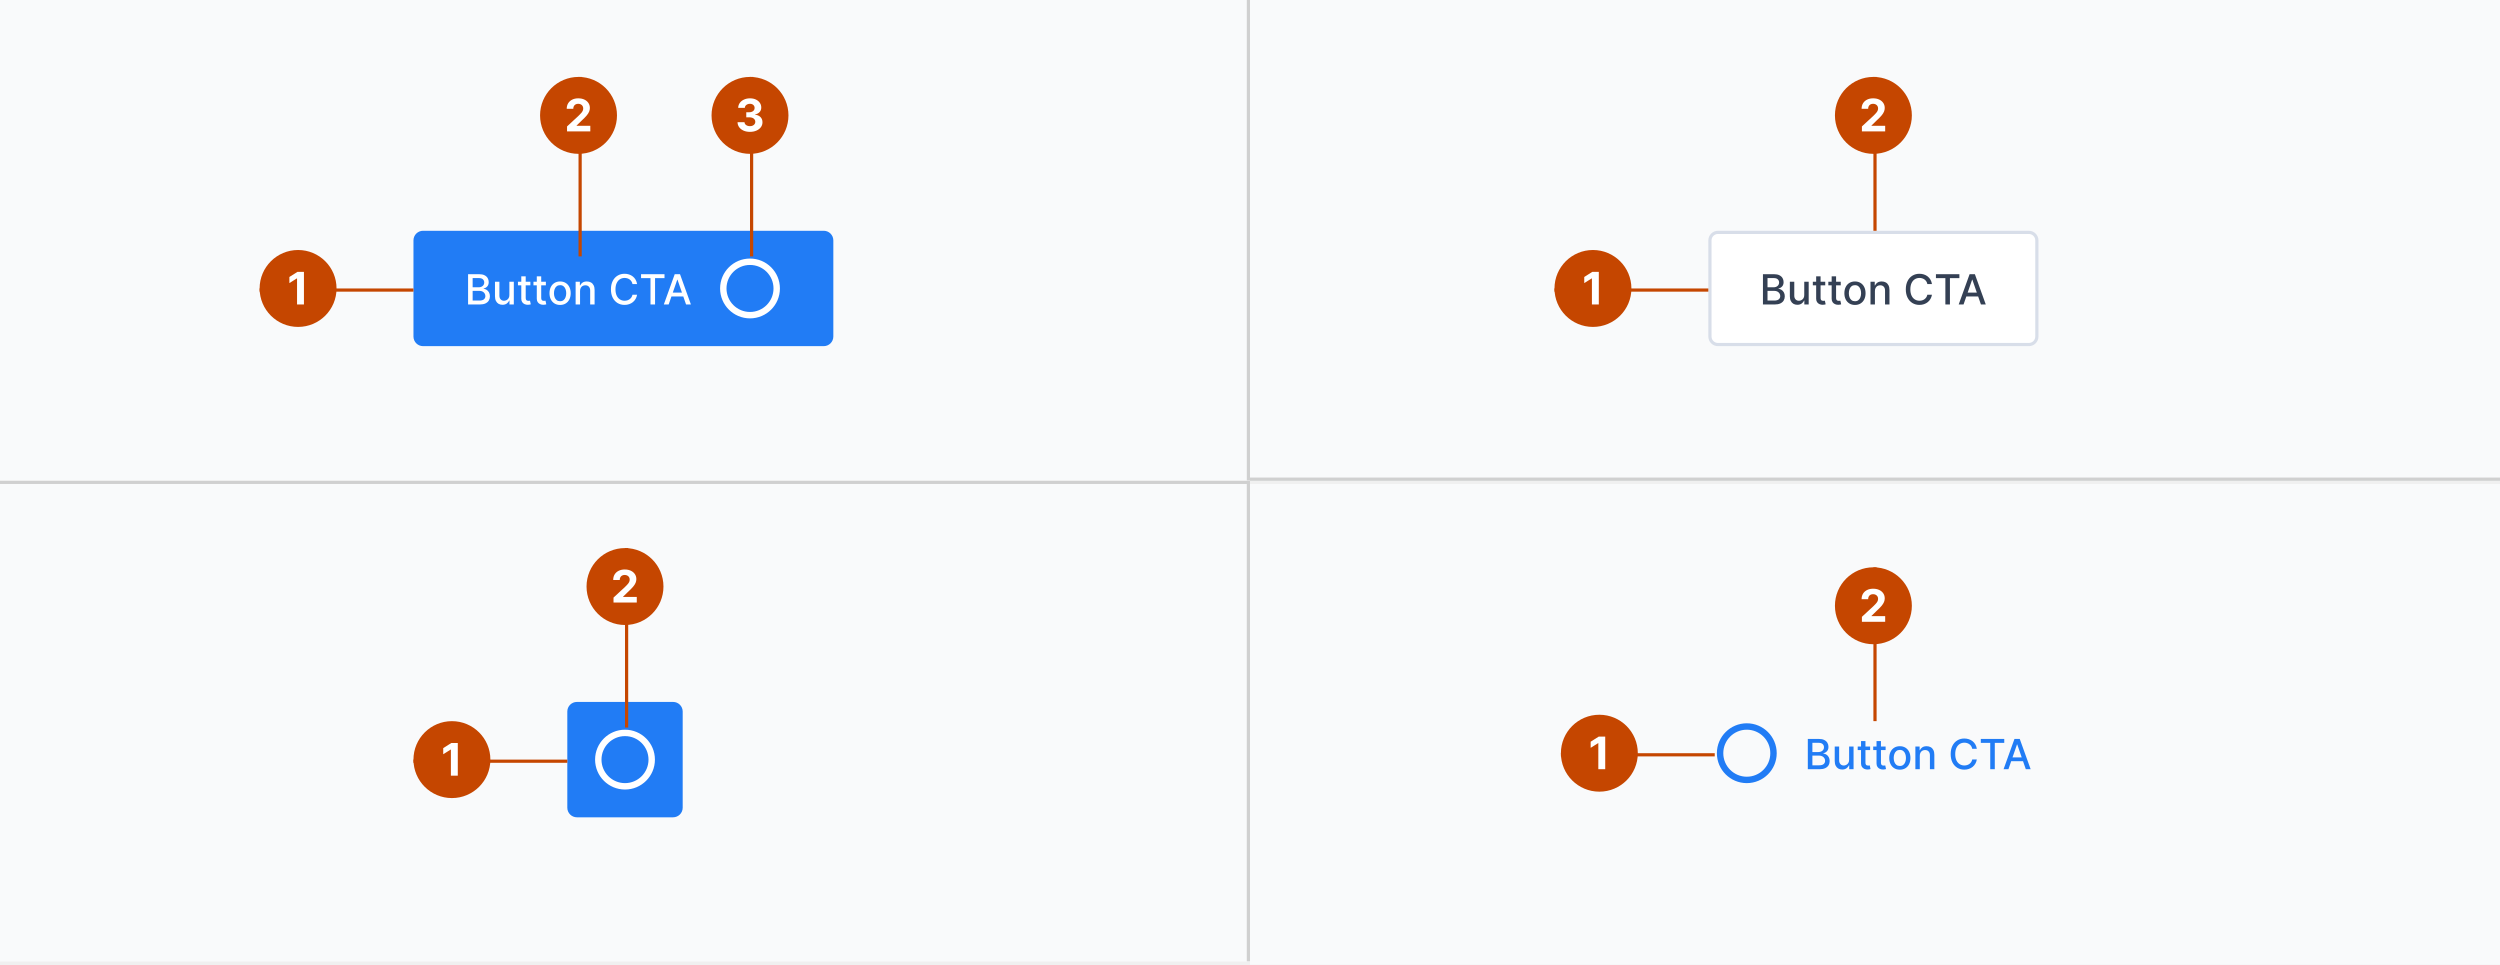
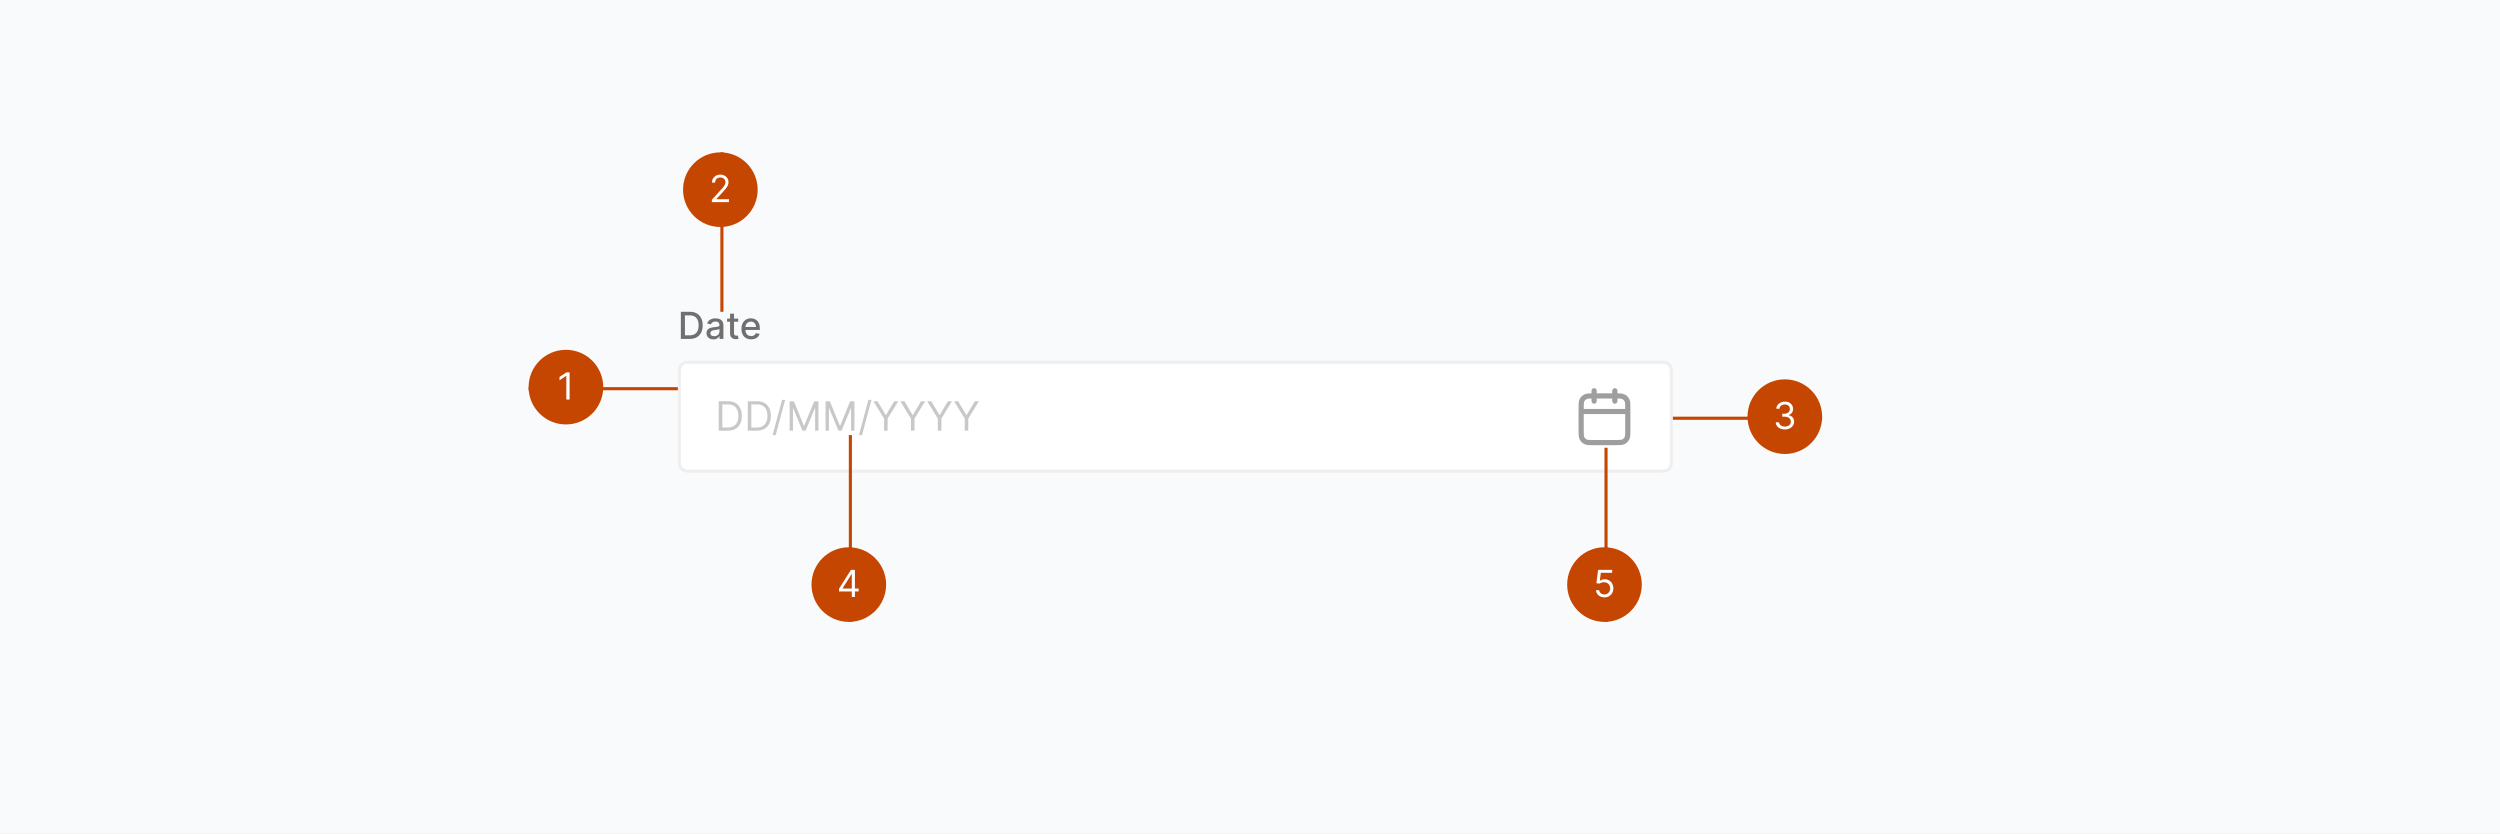
- <svg xmlns="http://www.w3.org/2000/svg" width="780" height="301" viewBox="0 0 780 301" fill="none">
-   <mask id="path-1-inside-1_587_6330" fill="white">
-     <path d="M0 0H390V150H0V0Z" />
-   </mask>
-   <path d="M0 0H390V150H0V0Z" fill="#F9FAFB" />
-   <rect x="129.5" y="72.5" width="130" height="35" rx="2.5" fill="#217CF5" />
-   <path d="M146.039 95V85.546H149.501C150.172 85.546 150.728 85.656 151.168 85.878C151.608 86.096 151.937 86.393 152.156 86.769C152.374 87.141 152.483 87.561 152.483 88.029C152.483 88.423 152.411 88.755 152.266 89.026C152.122 89.294 151.928 89.51 151.685 89.673C151.445 89.833 151.18 89.95 150.891 90.023V90.116C151.205 90.131 151.511 90.233 151.809 90.421C152.111 90.605 152.36 90.868 152.557 91.21C152.754 91.552 152.853 91.967 152.853 92.456C152.853 92.939 152.739 93.374 152.511 93.758C152.286 94.14 151.939 94.443 151.468 94.668C150.997 94.889 150.395 95 149.663 95H146.039ZM147.465 93.777H149.524C150.207 93.777 150.697 93.644 150.992 93.38C151.288 93.115 151.435 92.784 151.435 92.387C151.435 92.088 151.36 91.815 151.209 91.565C151.058 91.316 150.843 91.118 150.563 90.97C150.286 90.822 149.957 90.748 149.575 90.748H147.465V93.777ZM147.465 89.636H149.376C149.696 89.636 149.984 89.574 150.24 89.451C150.498 89.328 150.703 89.156 150.854 88.934C151.008 88.709 151.085 88.445 151.085 88.14C151.085 87.749 150.948 87.421 150.674 87.157C150.4 86.892 149.98 86.76 149.413 86.76H147.465V89.636ZM158.926 92.059V87.909H160.311V95H158.953V93.772H158.879C158.716 94.151 158.455 94.466 158.095 94.718C157.738 94.968 157.293 95.092 156.76 95.092C156.305 95.092 155.902 94.992 155.551 94.792C155.203 94.589 154.929 94.289 154.729 93.892C154.532 93.495 154.434 93.004 154.434 92.419V87.909H155.814V92.253C155.814 92.736 155.948 93.121 156.216 93.407C156.483 93.694 156.831 93.837 157.259 93.837C157.518 93.837 157.775 93.772 158.03 93.643C158.289 93.513 158.502 93.318 158.672 93.056C158.844 92.795 158.929 92.463 158.926 92.059ZM165.475 87.909V89.017H161.602V87.909H165.475ZM162.641 86.21H164.021V92.918C164.021 93.186 164.061 93.387 164.141 93.523C164.221 93.655 164.324 93.746 164.45 93.795C164.58 93.841 164.72 93.864 164.87 93.864C164.981 93.864 165.078 93.857 165.161 93.841C165.244 93.826 165.309 93.814 165.355 93.804L165.604 94.945C165.524 94.975 165.411 95.006 165.263 95.037C165.115 95.071 164.93 95.089 164.709 95.092C164.346 95.099 164.007 95.034 163.693 94.898C163.379 94.763 163.125 94.554 162.932 94.271C162.738 93.987 162.641 93.632 162.641 93.204V86.21ZM170.312 87.909V89.017H166.439V87.909H170.312ZM167.478 86.21H168.858V92.918C168.858 93.186 168.898 93.387 168.978 93.523C169.058 93.655 169.161 93.746 169.287 93.795C169.417 93.841 169.557 93.864 169.707 93.864C169.818 93.864 169.915 93.857 169.998 93.841C170.081 93.826 170.146 93.814 170.192 93.804L170.441 94.945C170.361 94.975 170.248 95.006 170.1 95.037C169.952 95.071 169.767 95.089 169.546 95.092C169.183 95.099 168.844 95.034 168.53 94.898C168.216 94.763 167.962 94.554 167.768 94.271C167.575 93.987 167.478 93.632 167.478 93.204V86.21ZM174.75 95.143C174.085 95.143 173.505 94.991 173.009 94.686C172.514 94.381 172.129 93.955 171.855 93.407C171.581 92.859 171.444 92.219 171.444 91.487C171.444 90.751 171.581 90.108 171.855 89.557C172.129 89.006 172.514 88.579 173.009 88.274C173.505 87.969 174.085 87.817 174.75 87.817C175.415 87.817 175.995 87.969 176.49 88.274C176.986 88.579 177.37 89.006 177.644 89.557C177.918 90.108 178.055 90.751 178.055 91.487C178.055 92.219 177.918 92.859 177.644 93.407C177.37 93.955 176.986 94.381 176.49 94.686C175.995 94.991 175.415 95.143 174.75 95.143ZM174.754 93.984C175.185 93.984 175.542 93.871 175.825 93.643C176.109 93.415 176.318 93.112 176.453 92.733C176.592 92.355 176.661 91.938 176.661 91.482C176.661 91.03 176.592 90.614 176.453 90.236C176.318 89.854 176.109 89.548 175.825 89.317C175.542 89.086 175.185 88.971 174.754 88.971C174.32 88.971 173.96 89.086 173.674 89.317C173.391 89.548 173.18 89.854 173.042 90.236C172.906 90.614 172.839 91.03 172.839 91.482C172.839 91.938 172.906 92.355 173.042 92.733C173.18 93.112 173.391 93.415 173.674 93.643C173.96 93.871 174.32 93.984 174.754 93.984ZM180.976 90.79V95H179.596V87.909H180.921V89.063H181.009C181.172 88.688 181.427 88.386 181.775 88.158C182.126 87.931 182.567 87.817 183.1 87.817C183.583 87.817 184.006 87.918 184.369 88.121C184.732 88.322 185.014 88.62 185.214 89.017C185.414 89.414 185.514 89.905 185.514 90.49V95H184.134V90.656C184.134 90.142 184 89.74 183.732 89.451C183.464 89.159 183.097 89.012 182.629 89.012C182.309 89.012 182.024 89.082 181.775 89.22C181.529 89.359 181.333 89.562 181.189 89.829C181.047 90.094 180.976 90.414 180.976 90.79ZM198.769 88.62H197.329C197.274 88.312 197.17 88.041 197.02 87.808C196.869 87.574 196.684 87.375 196.466 87.212C196.247 87.049 196.002 86.926 195.732 86.843C195.464 86.76 195.179 86.718 194.878 86.718C194.333 86.718 193.845 86.855 193.414 87.129C192.986 87.403 192.648 87.805 192.399 88.334C192.152 88.863 192.029 89.51 192.029 90.273C192.029 91.042 192.152 91.692 192.399 92.221C192.648 92.75 192.988 93.15 193.419 93.421C193.85 93.692 194.334 93.827 194.873 93.827C195.171 93.827 195.455 93.787 195.722 93.707C195.993 93.624 196.238 93.503 196.456 93.343C196.675 93.183 196.86 92.987 197.01 92.756C197.164 92.522 197.27 92.255 197.329 91.953L198.769 91.958C198.692 92.422 198.543 92.85 198.321 93.241C198.103 93.629 197.821 93.964 197.477 94.248C197.135 94.528 196.744 94.745 196.304 94.898C195.864 95.052 195.384 95.129 194.864 95.129C194.045 95.129 193.316 94.935 192.676 94.548C192.035 94.157 191.531 93.598 191.161 92.872C190.795 92.145 190.612 91.279 190.612 90.273C190.612 89.263 190.797 88.397 191.166 87.674C191.535 86.947 192.04 86.39 192.68 86.002C193.32 85.612 194.048 85.416 194.864 85.416C195.365 85.416 195.833 85.489 196.267 85.633C196.704 85.775 197.097 85.984 197.444 86.261C197.792 86.535 198.08 86.87 198.308 87.267C198.535 87.661 198.689 88.112 198.769 88.62ZM200.01 86.773V85.546H207.327V86.773H204.377V95H202.955V86.773H200.01ZM208.625 95H207.111L210.514 85.546H212.162L215.564 95H214.05L211.377 87.263H211.303L208.625 95ZM208.879 91.298H213.791V92.498H208.879V91.298Z" fill="white" />
-   <g clip-path="url(#clip0_587_6330)">
-     <path d="M234.001 98.334C238.604 98.334 242.335 94.603 242.335 90C242.335 85.398 238.604 81.667 234.001 81.667C229.399 81.667 225.668 85.398 225.668 90C225.668 94.603 229.399 98.334 234.001 98.334Z" stroke="white" stroke-width="2" stroke-linecap="round" stroke-linejoin="round" />
-   </g>
-   <rect x="129.5" y="72.5" width="130" height="35" rx="2.5" stroke="#217CF5" />
-   <g clip-path="url(#clip1_587_6330)">
-     <rect x="81" y="90" width="48" height="1" fill="#C54600" />
-     <g clip-path="url(#clip2_587_6330)">
-       <rect x="81" y="78" width="24" height="24" rx="12" fill="#C54600" />
-       <path d="M94.83 84.818V95H92.677V86.862H92.618L90.286 88.323V86.414L92.807 84.818H94.83Z" fill="white" />
+ <svg xmlns="http://www.w3.org/2000/svg" width="804" height="268" viewBox="0 0 804 268" fill="none">
+   <rect width="804" height="268" fill="#F9FAFB" />
+   <path d="M221.784 109H218.959V100.273H221.874C222.729 100.273 223.463 100.447 224.077 100.797C224.69 101.143 225.161 101.642 225.487 102.293C225.817 102.94 225.982 103.717 225.982 104.624C225.982 105.533 225.815 106.314 225.483 106.967C225.153 107.621 224.676 108.124 224.051 108.476C223.426 108.825 222.67 109 221.784 109ZM220.276 107.849H221.712C222.376 107.849 222.929 107.724 223.369 107.474C223.81 107.222 224.139 106.857 224.358 106.379C224.577 105.899 224.686 105.314 224.686 104.624C224.686 103.939 224.577 103.358 224.358 102.881C224.142 102.403 223.82 102.041 223.391 101.794C222.962 101.547 222.429 101.423 221.793 101.423H220.276V107.849ZM229.422 109.145C229.007 109.145 228.632 109.068 228.297 108.915C227.961 108.759 227.696 108.533 227.5 108.237C227.306 107.942 227.21 107.58 227.21 107.151C227.21 106.781 227.281 106.477 227.423 106.239C227.565 106 227.757 105.811 227.998 105.672C228.24 105.533 228.51 105.428 228.808 105.357C229.106 105.286 229.41 105.232 229.72 105.195C230.112 105.149 230.43 105.112 230.674 105.084C230.919 105.053 231.096 105.003 231.207 104.935C231.318 104.866 231.373 104.756 231.373 104.602V104.572C231.373 104.2 231.268 103.912 231.058 103.707C230.85 103.503 230.541 103.401 230.129 103.401C229.7 103.401 229.362 103.496 229.115 103.686C228.87 103.874 228.701 104.082 228.608 104.312L227.41 104.04C227.552 103.642 227.76 103.321 228.032 103.077C228.308 102.83 228.625 102.651 228.983 102.54C229.341 102.426 229.717 102.369 230.112 102.369C230.373 102.369 230.65 102.401 230.943 102.463C231.238 102.523 231.514 102.634 231.77 102.795C232.028 102.957 232.24 103.189 232.404 103.49C232.569 103.788 232.652 104.176 232.652 104.653V109H231.407V108.105H231.356C231.274 108.27 231.15 108.432 230.985 108.591C230.821 108.75 230.609 108.882 230.35 108.987C230.092 109.092 229.782 109.145 229.422 109.145ZM229.699 108.122C230.051 108.122 230.352 108.053 230.602 107.913C230.855 107.774 231.047 107.592 231.177 107.368C231.311 107.141 231.377 106.898 231.377 106.639V105.795C231.332 105.841 231.244 105.884 231.113 105.923C230.985 105.96 230.839 105.993 230.674 106.021C230.51 106.047 230.349 106.071 230.193 106.094C230.037 106.114 229.906 106.131 229.801 106.145C229.554 106.176 229.328 106.229 229.123 106.303C228.922 106.376 228.76 106.483 228.637 106.622C228.518 106.759 228.458 106.94 228.458 107.168C228.458 107.483 228.575 107.722 228.808 107.884C229.041 108.043 229.338 108.122 229.699 108.122ZM237.404 102.455V103.477H233.829V102.455H237.404ZM234.788 100.886H236.062V107.078C236.062 107.325 236.099 107.511 236.173 107.636C236.246 107.759 236.342 107.842 236.458 107.888C236.577 107.93 236.707 107.952 236.846 107.952C236.948 107.952 237.038 107.945 237.114 107.93C237.191 107.916 237.251 107.905 237.293 107.896L237.523 108.949C237.45 108.977 237.344 109.006 237.208 109.034C237.072 109.065 236.901 109.082 236.697 109.085C236.362 109.091 236.049 109.031 235.759 108.906C235.469 108.781 235.235 108.588 235.056 108.327C234.877 108.065 234.788 107.737 234.788 107.342V100.886ZM241.564 109.132C240.919 109.132 240.364 108.994 239.898 108.719C239.435 108.44 239.077 108.05 238.824 107.547C238.574 107.041 238.449 106.449 238.449 105.77C238.449 105.099 238.574 104.509 238.824 103.997C239.077 103.486 239.429 103.087 239.881 102.8C240.336 102.513 240.867 102.369 241.475 102.369C241.844 102.369 242.202 102.43 242.549 102.553C242.895 102.675 243.206 102.866 243.482 103.128C243.757 103.389 243.975 103.729 244.134 104.146C244.293 104.561 244.373 105.065 244.373 105.659V106.111H239.169V105.156H243.124C243.124 104.821 243.056 104.524 242.919 104.266C242.783 104.004 242.591 103.798 242.344 103.648C242.1 103.497 241.813 103.422 241.483 103.422C241.125 103.422 240.813 103.51 240.546 103.686C240.282 103.859 240.077 104.087 239.932 104.368C239.79 104.646 239.719 104.949 239.719 105.276V106.021C239.719 106.459 239.796 106.831 239.949 107.138C240.105 107.445 240.323 107.679 240.601 107.841C240.88 108 241.205 108.08 241.577 108.08C241.819 108.08 242.039 108.045 242.238 107.977C242.436 107.906 242.608 107.801 242.753 107.662C242.898 107.523 243.009 107.351 243.086 107.146L244.292 107.364C244.195 107.719 244.022 108.03 243.772 108.297C243.525 108.561 243.213 108.767 242.838 108.915C242.466 109.06 242.042 109.132 241.564 109.132Z" fill="#707070" />
+   <rect x="218.5" y="116.5" width="319" height="35" rx="2.5" fill="white" />
+   <path d="M234.062 138.5H231.145V129.045H234.192C235.109 129.045 235.894 129.235 236.546 129.613C237.199 129.989 237.699 130.529 238.047 131.234C238.394 131.935 238.568 132.776 238.568 133.754C238.568 134.739 238.393 135.587 238.042 136.298C237.691 137.006 237.18 137.551 236.509 137.932C235.838 138.311 235.023 138.5 234.062 138.5ZM232.29 137.484H233.989C234.77 137.484 235.418 137.334 235.932 137.032C236.446 136.73 236.829 136.301 237.082 135.744C237.334 135.187 237.46 134.524 237.46 133.754C237.46 132.991 237.336 132.334 237.086 131.783C236.837 131.229 236.465 130.804 235.969 130.509C235.474 130.21 234.857 130.061 234.118 130.061H232.29V137.484ZM243.406 138.5H240.489V129.045H243.536C244.453 129.045 245.237 129.235 245.89 129.613C246.542 129.989 247.042 130.529 247.39 131.234C247.738 131.935 247.912 132.776 247.912 133.754C247.912 134.739 247.737 135.587 247.386 136.298C247.035 137.006 246.524 137.551 245.853 137.932C245.182 138.311 244.366 138.5 243.406 138.5ZM241.634 137.484H243.332C244.114 137.484 244.762 137.334 245.276 137.032C245.79 136.73 246.173 136.301 246.425 135.744C246.678 135.187 246.804 134.524 246.804 133.754C246.804 132.991 246.679 132.334 246.43 131.783C246.181 131.229 245.808 130.804 245.313 130.509C244.817 130.21 244.2 130.061 243.462 130.061H241.634V137.484ZM252.506 128.602L249.46 139.922H248.462L251.509 128.602H252.506ZM253.946 129.045H255.312L258.525 136.893H258.636L261.849 129.045H263.216V138.5H262.145V131.317H262.052L259.098 138.5H258.064L255.109 131.317H255.017V138.5H253.946V129.045ZM265.511 129.045H266.878L270.091 136.893H270.201L273.415 129.045H274.781V138.5H273.71V131.317H273.618L270.663 138.5H269.629L266.674 131.317H266.582V138.5H265.511V129.045ZM280.271 128.602L277.224 139.922H276.227L279.274 128.602H280.271ZM280.898 129.045H282.209L284.831 133.459H284.942L287.564 129.045H288.875L285.459 134.604V138.5H284.314V134.604L280.898 129.045ZM289.543 129.045H290.854L293.477 133.459H293.587L296.21 129.045H297.521L294.104 134.604V138.5H292.96V134.604L289.543 129.045ZM298.189 129.045H299.5L302.122 133.459H302.233L304.855 129.045H306.166L302.75 134.604V138.5H301.605V134.604L298.189 129.045ZM306.834 129.045H308.145L310.768 133.459H310.878L313.501 129.045H314.812L311.395 134.604V138.5H310.251V134.604L306.834 129.045Z" fill="#C8C8C8" />
+   <path fill-rule="evenodd" clip-rule="evenodd" d="M512.666 124.836C513.126 124.836 513.499 125.209 513.499 125.669V126.503H518.499V125.669C518.499 125.209 518.872 124.836 519.333 124.836C519.793 124.836 520.166 125.209 520.166 125.669V126.504C520.562 126.507 520.909 126.515 521.209 126.539C521.678 126.578 522.108 126.66 522.513 126.866C523.14 127.185 523.65 127.695 523.969 128.323C524.175 128.727 524.258 129.158 524.296 129.626C524.333 130.077 524.333 130.631 524.333 131.302V138.37C524.333 139.041 524.333 139.595 524.296 140.046C524.258 140.514 524.175 140.945 523.969 141.349C523.65 141.976 523.14 142.486 522.513 142.806C522.108 143.012 521.678 143.094 521.209 143.132C520.758 143.169 520.205 143.169 519.534 143.169H512.465C511.794 143.169 511.24 143.169 510.789 143.132C510.321 143.094 509.89 143.012 509.486 142.806C508.859 142.486 508.349 141.976 508.029 141.349C507.823 140.945 507.741 140.514 507.703 140.046C507.666 139.595 507.666 139.041 507.666 138.37V131.302C507.666 130.631 507.666 130.077 507.703 129.626C507.741 129.158 507.823 128.727 508.029 128.323C508.349 127.695 508.859 127.185 509.486 126.866C509.89 126.66 510.321 126.578 510.789 126.539C511.09 126.515 511.436 126.507 511.833 126.504V125.669C511.833 125.209 512.206 124.836 512.666 124.836ZM511.833 128.171C511.461 128.173 511.17 128.181 510.925 128.201C510.56 128.23 510.373 128.285 510.243 128.351C509.929 128.511 509.674 128.766 509.514 129.079C509.448 129.21 509.394 129.396 509.364 129.762C509.333 130.137 509.333 130.622 509.333 131.336V131.503H522.666V131.336C522.666 130.622 522.665 130.137 522.635 129.762C522.605 129.396 522.551 129.21 522.484 129.079C522.325 128.766 522.07 128.511 521.756 128.351C521.626 128.285 521.439 128.23 521.073 128.201C520.829 128.181 520.537 128.173 520.166 128.171V129.003C520.166 129.463 519.793 129.836 519.333 129.836C518.872 129.836 518.499 129.463 518.499 129.003V128.169H513.499V129.003C513.499 129.463 513.126 129.836 512.666 129.836C512.206 129.836 511.833 129.463 511.833 129.003V128.171ZM522.666 133.169H509.333V138.336C509.333 139.05 509.333 139.535 509.364 139.91C509.394 140.275 509.448 140.462 509.514 140.593C509.674 140.906 509.929 141.161 510.243 141.321C510.373 141.387 510.56 141.441 510.925 141.471C511.3 141.502 511.786 141.503 512.499 141.503H519.499C520.213 141.503 520.698 141.502 521.073 141.471C521.439 141.441 521.626 141.387 521.756 141.321C522.07 141.161 522.325 140.906 522.484 140.593C522.551 140.462 522.605 140.275 522.635 139.91C522.665 139.535 522.666 139.05 522.666 138.336V133.169Z" fill="#9E9E9E" />
+   <rect x="218.5" y="116.5" width="319" height="35" rx="2.5" stroke="#EFEFEF" />
+   <g clip-path="url(#clip0_915_38042)">
+     <rect x="170" y="124.5" width="48" height="1" fill="#C54600" />
+     <g clip-path="url(#clip1_915_38042)">
+       <rect x="170" y="112.5" width="24" height="24" rx="12" fill="#C54600" />
+       <path d="M183.183 119.773V128.5H182.126V120.881H182.075L179.944 122.295V121.222L182.126 119.773H183.183Z" fill="white" />
    </g>
  </g>
-   <g clip-path="url(#clip3_587_6330)">
-     <rect x="180.5" y="24" width="1" height="56" fill="#C54600" />
-     <g clip-path="url(#clip4_587_6330)">
-       <rect x="168.5" y="24" width="24" height="24" rx="12" fill="#C54600" />
-       <path d="M176.916 41V39.449L180.54 36.093C180.849 35.795 181.107 35.526 181.316 35.288C181.528 35.049 181.689 34.815 181.798 34.587C181.908 34.355 181.962 34.104 181.962 33.836C181.962 33.538 181.894 33.281 181.758 33.065C181.623 32.847 181.437 32.679 181.202 32.563C180.966 32.444 180.699 32.384 180.401 32.384C180.09 32.384 179.818 32.447 179.586 32.573C179.354 32.699 179.175 32.88 179.049 33.115C178.923 33.35 178.86 33.63 178.86 33.955H176.817C176.817 33.289 176.967 32.711 177.269 32.22C177.571 31.73 177.993 31.35 178.537 31.082C179.08 30.813 179.707 30.679 180.416 30.679C181.145 30.679 181.78 30.808 182.32 31.067C182.864 31.322 183.286 31.677 183.588 32.131C183.89 32.585 184.04 33.105 184.04 33.692C184.04 34.076 183.964 34.456 183.812 34.83C183.663 35.205 183.396 35.621 183.011 36.078C182.627 36.532 182.085 37.077 181.386 37.714L179.899 39.17V39.24H184.175V41H176.916Z" fill="white" />
+   <g clip-path="url(#clip2_915_38042)">
+     <rect x="231.666" y="49" width="1" height="51.273" fill="#C54600" />
+     <g clip-path="url(#clip3_915_38042)">
+       <rect x="219.666" y="49" width="24" height="24" rx="12" fill="#C54600" />
+       <path d="M228.937 65V64.233L231.817 61.08C232.155 60.71 232.434 60.389 232.653 60.117C232.871 59.841 233.033 59.582 233.138 59.341C233.246 59.097 233.3 58.841 233.3 58.574C233.3 58.267 233.226 58.001 233.079 57.777C232.934 57.553 232.735 57.379 232.482 57.257C232.229 57.135 231.945 57.074 231.63 57.074C231.295 57.074 231.002 57.144 230.752 57.283C230.505 57.419 230.313 57.611 230.177 57.858C230.043 58.105 229.976 58.395 229.976 58.727H228.971C228.971 58.216 229.089 57.767 229.324 57.381C229.56 56.994 229.881 56.693 230.287 56.477C230.697 56.261 231.155 56.153 231.664 56.153C232.175 56.153 232.628 56.261 233.023 56.477C233.418 56.693 233.728 56.984 233.952 57.351C234.177 57.717 234.289 58.125 234.289 58.574C234.289 58.895 234.231 59.209 234.114 59.516C234.001 59.82 233.802 60.159 233.518 60.534C233.236 60.906 232.846 61.361 232.346 61.898L230.385 63.994V64.062H234.442V65H228.937Z" fill="white" />
    </g>
  </g>
-   <g clip-path="url(#clip5_587_6330)">
-     <rect x="234" y="24" width="1" height="56" fill="#C54600" />
-     <g clip-path="url(#clip6_587_6330)">
-       <rect x="222" y="24" width="24" height="24" rx="12" fill="#C54600" />
-       <path d="M233.975 41.139C233.232 41.139 232.571 41.012 231.991 40.756C231.414 40.498 230.958 40.143 230.624 39.693C230.292 39.238 230.122 38.715 230.112 38.121H232.279C232.292 38.37 232.374 38.589 232.523 38.778C232.675 38.963 232.877 39.108 233.129 39.21C233.381 39.313 233.665 39.364 233.979 39.364C234.308 39.364 234.598 39.306 234.85 39.19C235.101 39.074 235.299 38.914 235.441 38.708C235.584 38.503 235.655 38.266 235.655 37.997C235.655 37.725 235.579 37.485 235.426 37.276C235.277 37.064 235.062 36.898 234.78 36.779C234.502 36.66 234.17 36.6 233.786 36.6H232.836V35.019H233.786C234.11 35.019 234.397 34.963 234.646 34.85C234.898 34.737 235.093 34.582 235.232 34.383C235.372 34.181 235.441 33.945 235.441 33.677C235.441 33.422 235.38 33.198 235.257 33.006C235.138 32.81 234.969 32.658 234.75 32.548C234.535 32.439 234.283 32.384 233.994 32.384C233.703 32.384 233.436 32.437 233.194 32.543C232.952 32.646 232.758 32.794 232.612 32.986C232.466 33.178 232.389 33.403 232.379 33.662H230.315C230.325 33.075 230.493 32.558 230.818 32.111C231.142 31.663 231.58 31.314 232.13 31.062C232.684 30.807 233.308 30.679 234.004 30.679C234.707 30.679 235.322 30.807 235.849 31.062C236.376 31.317 236.785 31.662 237.077 32.096C237.372 32.527 237.518 33.011 237.514 33.548C237.518 34.118 237.34 34.593 236.982 34.974C236.628 35.356 236.165 35.597 235.595 35.7V35.78C236.344 35.876 236.914 36.136 237.305 36.56C237.7 36.981 237.895 37.508 237.892 38.141C237.895 38.721 237.728 39.237 237.39 39.688C237.055 40.138 236.593 40.493 236.003 40.751C235.413 41.01 234.737 41.139 233.975 41.139Z" fill="white" />
+   <g clip-path="url(#clip4_915_38042)">
+     <rect x="538" y="134" width="48" height="1" fill="#C54600" />
+     <g clip-path="url(#clip5_915_38042)">
+       <rect x="562" y="122" width="24" height="24" rx="12" fill="#C54600" />
+       <path d="M574.032 138.119C573.469 138.119 572.968 138.023 572.528 137.83C572.09 137.636 571.742 137.368 571.484 137.024C571.228 136.678 571.089 136.276 571.066 135.818H572.14C572.163 136.099 572.259 136.342 572.43 136.547C572.6 136.749 572.823 136.905 573.099 137.016C573.374 137.126 573.68 137.182 574.015 137.182C574.39 137.182 574.722 137.116 575.012 136.986C575.302 136.855 575.529 136.673 575.694 136.44C575.859 136.207 575.941 135.938 575.941 135.631C575.941 135.31 575.862 135.027 575.702 134.783C575.543 134.536 575.31 134.342 575.004 134.203C574.697 134.064 574.322 133.994 573.879 133.994H573.18V133.057H573.879C574.225 133.057 574.529 132.994 574.79 132.869C575.055 132.744 575.261 132.568 575.408 132.341C575.559 132.114 575.634 131.847 575.634 131.54C575.634 131.244 575.569 130.987 575.438 130.768C575.308 130.55 575.123 130.379 574.884 130.257C574.648 130.135 574.37 130.074 574.049 130.074C573.748 130.074 573.464 130.129 573.197 130.24C572.933 130.348 572.717 130.506 572.549 130.713C572.381 130.918 572.29 131.165 572.276 131.455H571.254C571.271 130.997 571.408 130.597 571.667 130.253C571.925 129.906 572.263 129.636 572.681 129.443C573.102 129.25 573.563 129.153 574.066 129.153C574.606 129.153 575.069 129.263 575.455 129.482C575.842 129.697 576.138 129.983 576.346 130.338C576.553 130.693 576.657 131.077 576.657 131.489C576.657 131.98 576.528 132.399 576.269 132.746C576.013 133.092 575.665 133.332 575.225 133.466V133.534C575.776 133.625 576.207 133.859 576.516 134.237C576.826 134.612 576.981 135.077 576.981 135.631C576.981 136.105 576.852 136.531 576.593 136.909C576.337 137.284 575.988 137.58 575.545 137.795C575.102 138.011 574.597 138.119 574.032 138.119Z" fill="white" />
    </g>
  </g>
-   <path d="M389 0V150H391V0H389Z" fill="#D0D0D0" mask="url(#path-1-inside-1_587_6330)" />
-   <rect width="390" height="150" transform="translate(390 151)" fill="#F9FAFB" />
-   <g clip-path="url(#clip7_587_6330)">
-     <g clip-path="url(#clip8_587_6330)">
-       <path d="M545.001 243.334C549.604 243.334 553.335 239.603 553.335 235C553.335 230.398 549.604 226.667 545.001 226.667C540.399 226.667 536.668 230.398 536.668 235C536.668 239.603 540.399 243.334 545.001 243.334Z" stroke="#217CF5" stroke-width="2" stroke-linecap="round" stroke-linejoin="round" />
-     </g>
-     <path d="M564.039 240V230.545H567.501C568.172 230.545 568.728 230.656 569.168 230.878C569.608 231.096 569.937 231.393 570.156 231.769C570.374 232.141 570.483 232.561 570.483 233.029C570.483 233.423 570.411 233.755 570.266 234.026C570.122 234.294 569.928 234.509 569.685 234.673C569.445 234.833 569.18 234.95 568.891 235.023V235.116C569.205 235.131 569.511 235.233 569.809 235.42C570.111 235.605 570.36 235.868 570.557 236.21C570.754 236.551 570.853 236.967 570.853 237.456C570.853 237.94 570.739 238.373 570.511 238.758C570.286 239.14 569.939 239.443 569.468 239.668C568.997 239.889 568.395 240 567.663 240H564.039ZM565.465 238.777H567.524C568.207 238.777 568.697 238.644 568.992 238.38C569.288 238.115 569.435 237.784 569.435 237.387C569.435 237.089 569.36 236.815 569.209 236.565C569.058 236.316 568.843 236.118 568.563 235.97C568.286 235.822 567.957 235.748 567.575 235.748H565.465V238.777ZM565.465 234.636H567.376C567.696 234.636 567.984 234.574 568.24 234.451C568.498 234.328 568.703 234.156 568.854 233.934C569.008 233.709 569.085 233.445 569.085 233.14C569.085 232.749 568.948 232.421 568.674 232.157C568.4 231.892 567.98 231.76 567.413 231.76H565.465V234.636ZM576.926 237.059V232.909H578.311V240H576.953V238.772H576.879C576.716 239.151 576.455 239.466 576.095 239.718C575.738 239.968 575.293 240.092 574.76 240.092C574.305 240.092 573.902 239.992 573.551 239.792C573.203 239.589 572.929 239.289 572.729 238.892C572.532 238.495 572.434 238.004 572.434 237.419V232.909H573.814V237.253C573.814 237.736 573.948 238.121 574.216 238.407C574.483 238.694 574.831 238.837 575.259 238.837C575.518 238.837 575.775 238.772 576.03 238.643C576.289 238.513 576.502 238.318 576.672 238.056C576.844 237.795 576.929 237.462 576.926 237.059ZM583.475 232.909V234.017H579.602V232.909H583.475ZM580.641 231.21H582.021V237.918C582.021 238.186 582.061 238.387 582.141 238.523C582.221 238.655 582.324 238.746 582.45 238.795C582.58 238.841 582.72 238.864 582.87 238.864C582.981 238.864 583.078 238.857 583.161 238.841C583.244 238.826 583.309 238.814 583.355 238.804L583.604 239.945C583.524 239.975 583.411 240.006 583.263 240.037C583.115 240.071 582.93 240.089 582.709 240.092C582.346 240.098 582.007 240.034 581.693 239.898C581.379 239.763 581.125 239.554 580.932 239.271C580.738 238.987 580.641 238.632 580.641 238.204V231.21ZM588.312 232.909V234.017H584.439V232.909H588.312ZM585.478 231.21H586.858V237.918C586.858 238.186 586.898 238.387 586.978 238.523C587.058 238.655 587.161 238.746 587.287 238.795C587.417 238.841 587.557 238.864 587.707 238.864C587.818 238.864 587.915 238.857 587.998 238.841C588.081 238.826 588.146 238.814 588.192 238.804L588.441 239.945C588.361 239.975 588.248 240.006 588.1 240.037C587.952 240.071 587.767 240.089 587.546 240.092C587.183 240.098 586.844 240.034 586.53 239.898C586.216 239.763 585.962 239.554 585.768 239.271C585.575 238.987 585.478 238.632 585.478 238.204V231.21ZM592.75 240.143C592.085 240.143 591.505 239.991 591.009 239.686C590.514 239.381 590.129 238.955 589.855 238.407C589.581 237.859 589.444 237.219 589.444 236.487C589.444 235.751 589.581 235.108 589.855 234.557C590.129 234.006 590.514 233.578 591.009 233.274C591.505 232.969 592.085 232.817 592.75 232.817C593.415 232.817 593.995 232.969 594.49 233.274C594.986 233.578 595.37 234.006 595.644 234.557C595.918 235.108 596.055 235.751 596.055 236.487C596.055 237.219 595.918 237.859 595.644 238.407C595.37 238.955 594.986 239.381 594.49 239.686C593.995 239.991 593.415 240.143 592.75 240.143ZM592.754 238.984C593.185 238.984 593.542 238.871 593.825 238.643C594.109 238.415 594.318 238.112 594.453 237.733C594.592 237.355 594.661 236.938 594.661 236.482C594.661 236.03 594.592 235.614 594.453 235.236C594.318 234.854 594.109 234.548 593.825 234.317C593.542 234.086 593.185 233.971 592.754 233.971C592.32 233.971 591.96 234.086 591.674 234.317C591.391 234.548 591.18 234.854 591.042 235.236C590.906 235.614 590.839 236.03 590.839 236.482C590.839 236.938 590.906 237.355 591.042 237.733C591.18 238.112 591.391 238.415 591.674 238.643C591.96 238.871 592.32 238.984 592.754 238.984ZM598.976 235.79V240H597.596V232.909H598.921V234.063H599.009C599.172 233.688 599.427 233.386 599.775 233.158C600.126 232.931 600.567 232.817 601.1 232.817C601.583 232.817 602.006 232.918 602.369 233.121C602.732 233.321 603.014 233.62 603.214 234.017C603.414 234.414 603.514 234.905 603.514 235.49V240H602.134V235.656C602.134 235.142 602 234.74 601.732 234.451C601.464 234.159 601.097 234.012 600.629 234.012C600.309 234.012 600.024 234.082 599.775 234.22C599.529 234.359 599.333 234.562 599.189 234.83C599.047 235.094 598.976 235.414 598.976 235.79ZM616.769 233.62H615.329C615.274 233.312 615.17 233.041 615.02 232.808C614.869 232.574 614.684 232.375 614.466 232.212C614.247 232.049 614.002 231.926 613.732 231.843C613.464 231.76 613.179 231.718 612.878 231.718C612.333 231.718 611.845 231.855 611.414 232.129C610.986 232.403 610.648 232.804 610.399 233.334C610.152 233.863 610.029 234.509 610.029 235.273C610.029 236.042 610.152 236.692 610.399 237.221C610.648 237.75 610.988 238.15 611.419 238.421C611.85 238.692 612.334 238.827 612.873 238.827C613.171 238.827 613.455 238.787 613.722 238.707C613.993 238.624 614.238 238.503 614.456 238.343C614.675 238.183 614.86 237.987 615.01 237.756C615.164 237.522 615.27 237.255 615.329 236.953L616.769 236.958C616.692 237.422 616.543 237.85 616.321 238.241C616.103 238.629 615.821 238.964 615.477 239.248C615.135 239.528 614.744 239.745 614.304 239.898C613.864 240.052 613.384 240.129 612.864 240.129C612.045 240.129 611.316 239.935 610.676 239.548C610.035 239.157 609.531 238.598 609.161 237.872C608.795 237.145 608.612 236.279 608.612 235.273C608.612 234.263 608.797 233.397 609.166 232.674C609.535 231.947 610.04 231.39 610.68 231.002C611.32 230.612 612.048 230.416 612.864 230.416C613.365 230.416 613.833 230.489 614.267 230.633C614.704 230.775 615.097 230.984 615.444 231.261C615.792 231.535 616.08 231.87 616.308 232.267C616.535 232.661 616.689 233.112 616.769 233.62ZM618.01 231.773V230.545H625.327V231.773H622.377V240H620.955V231.773H618.01ZM626.625 240H625.111L628.514 230.545H630.162L633.564 240H632.05L629.377 232.263H629.303L626.625 240ZM626.879 236.298H631.791V237.498H626.879V236.298Z" fill="#217CF5" />
-   </g>
-   <g clip-path="url(#clip9_587_6330)">
-     <rect x="487" y="235" width="48" height="1" fill="#C54600" />
-     <g clip-path="url(#clip10_587_6330)">
-       <rect x="487" y="223" width="24" height="24" rx="12" fill="#C54600" />
-       <path d="M500.83 229.818V240H498.677V231.862H498.618L496.286 233.323V231.414L498.807 229.818H500.83Z" fill="white" />
+   <g clip-path="url(#clip6_915_38042)">
+     <rect x="272.979" y="139.922" width="1" height="60.078" fill="#C54600" />
+     <g clip-path="url(#clip7_915_38042)">
+       <rect x="260.979" y="176" width="24" height="24" rx="12" fill="#C54600" />
+       <path d="M269.828 190.21V189.341L273.663 183.273H274.294V184.619H273.868L270.97 189.205V189.273H276.135V190.21H269.828ZM273.936 192V189.946V189.541V183.273H274.941V192H273.936Z" fill="white" />
    </g>
  </g>
-   <g clip-path="url(#clip11_587_6330)">
-     <rect x="584.5" y="177" width="1" height="48" fill="#C54600" />
-     <g clip-path="url(#clip12_587_6330)">
-       <rect x="572.5" y="177" width="24" height="24" rx="12" fill="#C54600" />
-       <path d="M580.916 194V192.449L584.54 189.093C584.849 188.795 585.107 188.526 585.316 188.288C585.528 188.049 585.689 187.815 585.798 187.587C585.908 187.355 585.962 187.104 585.962 186.836C585.962 186.538 585.894 186.281 585.758 186.065C585.623 185.847 585.437 185.679 585.202 185.563C584.966 185.444 584.699 185.384 584.401 185.384C584.09 185.384 583.818 185.447 583.586 185.573C583.354 185.699 583.175 185.88 583.049 186.115C582.923 186.35 582.86 186.63 582.86 186.955H580.817C580.817 186.289 580.967 185.711 581.269 185.22C581.571 184.73 581.993 184.35 582.537 184.082C583.08 183.813 583.707 183.679 584.416 183.679C585.145 183.679 585.78 183.808 586.32 184.067C586.864 184.322 587.286 184.677 587.588 185.131C587.89 185.585 588.04 186.105 588.04 186.692C588.04 187.076 587.964 187.456 587.812 187.83C587.663 188.205 587.396 188.621 587.011 189.078C586.627 189.532 586.085 190.077 585.386 190.714L583.899 192.17V192.24H588.175V194H580.916Z" fill="white" />
+   <g clip-path="url(#clip8_915_38042)">
+     <rect x="516" y="144" width="1" height="56" fill="#C54600" />
+     <g clip-path="url(#clip9_915_38042)">
+       <rect x="504" y="176" width="24" height="24" rx="12" fill="#C54600" />
+       <path d="M515.98 192.119C515.48 192.119 515.03 192.02 514.629 191.821C514.229 191.622 513.908 191.349 513.666 191.003C513.425 190.656 513.293 190.261 513.27 189.818H514.293C514.333 190.213 514.512 190.54 514.83 190.798C515.151 191.054 515.534 191.182 515.98 191.182C516.338 191.182 516.656 191.098 516.935 190.93C517.216 190.763 517.436 190.533 517.595 190.24C517.757 189.945 517.838 189.611 517.838 189.239C517.838 188.858 517.754 188.518 517.587 188.22C517.422 187.919 517.195 187.682 516.905 187.509C516.615 187.335 516.284 187.247 515.912 187.244C515.645 187.241 515.371 187.283 515.09 187.368C514.808 187.45 514.577 187.557 514.395 187.688L513.406 187.568L513.935 183.273H518.469V184.21H514.821L514.514 186.784H514.566C514.744 186.642 514.969 186.524 515.239 186.43C515.509 186.337 515.79 186.29 516.083 186.29C516.617 186.29 517.093 186.418 517.51 186.673C517.931 186.926 518.26 187.273 518.499 187.713C518.74 188.153 518.861 188.656 518.861 189.222C518.861 189.778 518.736 190.276 518.486 190.713C518.239 191.148 517.898 191.491 517.463 191.744C517.029 191.994 516.534 192.119 515.98 192.119Z" fill="white" />
    </g>
  </g>
-   <mask id="path-23-inside-2_587_6330" fill="white">
-     <path d="M390 0H780V150H390V0Z" />
-   </mask>
-   <path d="M390 0H780V150H390V0Z" fill="#F9FAFB" />
-   <rect x="533.5" y="72.5" width="102" height="35" rx="2.5" fill="white" />
-   <path d="M550.039 95V85.546H553.501C554.172 85.546 554.728 85.656 555.168 85.878C555.608 86.096 555.937 86.393 556.156 86.769C556.374 87.141 556.483 87.561 556.483 88.029C556.483 88.423 556.411 88.755 556.266 89.026C556.122 89.294 555.928 89.51 555.685 89.673C555.445 89.833 555.18 89.95 554.891 90.023V90.116C555.205 90.131 555.511 90.233 555.809 90.421C556.111 90.605 556.36 90.868 556.557 91.21C556.754 91.552 556.853 91.967 556.853 92.456C556.853 92.939 556.739 93.374 556.511 93.758C556.286 94.14 555.939 94.443 555.468 94.668C554.997 94.889 554.395 95 553.663 95H550.039ZM551.465 93.777H553.524C554.207 93.777 554.697 93.644 554.992 93.38C555.288 93.115 555.435 92.784 555.435 92.387C555.435 92.088 555.36 91.815 555.209 91.565C555.058 91.316 554.843 91.118 554.563 90.97C554.286 90.822 553.957 90.748 553.575 90.748H551.465V93.777ZM551.465 89.636H553.376C553.696 89.636 553.984 89.574 554.24 89.451C554.498 89.328 554.703 89.156 554.854 88.934C555.008 88.709 555.085 88.445 555.085 88.14C555.085 87.749 554.948 87.421 554.674 87.157C554.4 86.892 553.98 86.76 553.413 86.76H551.465V89.636ZM562.926 92.059V87.909H564.311V95H562.953V93.772H562.879C562.716 94.151 562.455 94.466 562.095 94.718C561.738 94.968 561.293 95.092 560.76 95.092C560.305 95.092 559.902 94.992 559.551 94.792C559.203 94.589 558.929 94.289 558.729 93.892C558.532 93.495 558.434 93.004 558.434 92.419V87.909H559.814V92.253C559.814 92.736 559.948 93.121 560.216 93.407C560.483 93.694 560.831 93.837 561.259 93.837C561.518 93.837 561.775 93.772 562.03 93.643C562.289 93.513 562.502 93.318 562.672 93.056C562.844 92.795 562.929 92.463 562.926 92.059ZM569.475 87.909V89.017H565.602V87.909H569.475ZM566.641 86.21H568.021V92.918C568.021 93.186 568.061 93.387 568.141 93.523C568.221 93.655 568.324 93.746 568.45 93.795C568.58 93.841 568.72 93.864 568.87 93.864C568.981 93.864 569.078 93.857 569.161 93.841C569.244 93.826 569.309 93.814 569.355 93.804L569.604 94.945C569.524 94.975 569.411 95.006 569.263 95.037C569.115 95.071 568.93 95.089 568.709 95.092C568.346 95.099 568.007 95.034 567.693 94.898C567.379 94.763 567.125 94.554 566.932 94.271C566.738 93.987 566.641 93.632 566.641 93.204V86.21ZM574.312 87.909V89.017H570.439V87.909H574.312ZM571.478 86.21H572.858V92.918C572.858 93.186 572.898 93.387 572.978 93.523C573.058 93.655 573.161 93.746 573.287 93.795C573.417 93.841 573.557 93.864 573.707 93.864C573.818 93.864 573.915 93.857 573.998 93.841C574.081 93.826 574.146 93.814 574.192 93.804L574.441 94.945C574.361 94.975 574.248 95.006 574.1 95.037C573.952 95.071 573.767 95.089 573.546 95.092C573.183 95.099 572.844 95.034 572.53 94.898C572.216 94.763 571.962 94.554 571.768 94.271C571.575 93.987 571.478 93.632 571.478 93.204V86.21ZM578.75 95.143C578.085 95.143 577.505 94.991 577.009 94.686C576.514 94.381 576.129 93.955 575.855 93.407C575.581 92.859 575.444 92.219 575.444 91.487C575.444 90.751 575.581 90.108 575.855 89.557C576.129 89.006 576.514 88.579 577.009 88.274C577.505 87.969 578.085 87.817 578.75 87.817C579.415 87.817 579.995 87.969 580.49 88.274C580.986 88.579 581.37 89.006 581.644 89.557C581.918 90.108 582.055 90.751 582.055 91.487C582.055 92.219 581.918 92.859 581.644 93.407C581.37 93.955 580.986 94.381 580.49 94.686C579.995 94.991 579.415 95.143 578.75 95.143ZM578.754 93.984C579.185 93.984 579.542 93.871 579.825 93.643C580.109 93.415 580.318 93.112 580.453 92.733C580.592 92.355 580.661 91.938 580.661 91.482C580.661 91.03 580.592 90.614 580.453 90.236C580.318 89.854 580.109 89.548 579.825 89.317C579.542 89.086 579.185 88.971 578.754 88.971C578.32 88.971 577.96 89.086 577.674 89.317C577.391 89.548 577.18 89.854 577.042 90.236C576.906 90.614 576.839 91.03 576.839 91.482C576.839 91.938 576.906 92.355 577.042 92.733C577.18 93.112 577.391 93.415 577.674 93.643C577.96 93.871 578.32 93.984 578.754 93.984ZM584.976 90.79V95H583.596V87.909H584.921V89.063H585.009C585.172 88.688 585.427 88.386 585.775 88.158C586.126 87.931 586.567 87.817 587.1 87.817C587.583 87.817 588.006 87.918 588.369 88.121C588.732 88.322 589.014 88.62 589.214 89.017C589.414 89.414 589.514 89.905 589.514 90.49V95H588.134V90.656C588.134 90.142 588 89.74 587.732 89.451C587.464 89.159 587.097 89.012 586.629 89.012C586.309 89.012 586.024 89.082 585.775 89.22C585.529 89.359 585.333 89.562 585.189 89.829C585.047 90.094 584.976 90.414 584.976 90.79ZM602.769 88.62H601.329C601.274 88.312 601.17 88.041 601.02 87.808C600.869 87.574 600.684 87.375 600.466 87.212C600.247 87.049 600.002 86.926 599.732 86.843C599.464 86.76 599.179 86.718 598.878 86.718C598.333 86.718 597.845 86.855 597.414 87.129C596.986 87.403 596.648 87.805 596.399 88.334C596.152 88.863 596.029 89.51 596.029 90.273C596.029 91.042 596.152 91.692 596.399 92.221C596.648 92.75 596.988 93.15 597.419 93.421C597.85 93.692 598.334 93.827 598.873 93.827C599.171 93.827 599.455 93.787 599.722 93.707C599.993 93.624 600.238 93.503 600.456 93.343C600.675 93.183 600.86 92.987 601.01 92.756C601.164 92.522 601.27 92.255 601.329 91.953L602.769 91.958C602.692 92.422 602.543 92.85 602.321 93.241C602.103 93.629 601.821 93.964 601.477 94.248C601.135 94.528 600.744 94.745 600.304 94.898C599.864 95.052 599.384 95.129 598.864 95.129C598.045 95.129 597.316 94.935 596.676 94.548C596.035 94.157 595.531 93.598 595.161 92.872C594.795 92.145 594.612 91.279 594.612 90.273C594.612 89.263 594.797 88.397 595.166 87.674C595.535 86.947 596.04 86.39 596.68 86.002C597.32 85.612 598.048 85.416 598.864 85.416C599.365 85.416 599.833 85.489 600.267 85.633C600.704 85.775 601.097 85.984 601.444 86.261C601.792 86.535 602.08 86.87 602.308 87.267C602.535 87.661 602.689 88.112 602.769 88.62ZM604.01 86.773V85.546H611.327V86.773H608.377V95H606.955V86.773H604.01ZM612.625 95H611.111L614.514 85.546H616.162L619.564 95H618.05L615.377 87.263H615.303L612.625 95ZM612.879 91.298H617.791V92.498H612.879V91.298Z" fill="#344054" />
-   <rect x="533.5" y="72.5" width="102" height="35" rx="2.5" stroke="#D8DEE9" />
-   <g clip-path="url(#clip13_587_6330)">
-     <rect x="485" y="90" width="48" height="1" fill="#C54600" />
-     <g clip-path="url(#clip14_587_6330)">
-       <rect x="485" y="78" width="24" height="24" rx="12" fill="#C54600" />
-       <path d="M498.83 84.818V95H496.677V86.862H496.618L494.286 88.323V86.414L496.807 84.818H498.83Z" fill="white" />
-     </g>
-   </g>
-   <g clip-path="url(#clip15_587_6330)">
-     <rect x="584.5" y="24" width="1" height="48" fill="#C54600" />
-     <g clip-path="url(#clip16_587_6330)">
-       <rect x="572.5" y="24" width="24" height="24" rx="12" fill="#C54600" />
-       <path d="M580.916 41V39.449L584.54 36.093C584.849 35.795 585.107 35.526 585.316 35.288C585.528 35.049 585.689 34.815 585.798 34.587C585.908 34.355 585.962 34.104 585.962 33.836C585.962 33.538 585.894 33.281 585.758 33.065C585.623 32.847 585.437 32.679 585.202 32.563C584.966 32.444 584.699 32.384 584.401 32.384C584.09 32.384 583.818 32.447 583.586 32.573C583.354 32.699 583.175 32.88 583.049 33.115C582.923 33.35 582.86 33.63 582.86 33.955H580.817C580.817 33.289 580.967 32.711 581.269 32.22C581.571 31.73 581.993 31.35 582.537 31.082C583.08 30.813 583.707 30.679 584.416 30.679C585.145 30.679 585.78 30.808 586.32 31.067C586.864 31.322 587.286 31.677 587.588 32.131C587.89 32.585 588.04 33.105 588.04 33.692C588.04 34.076 587.964 34.456 587.812 34.83C587.663 35.205 587.396 35.621 587.011 36.078C586.627 36.532 586.085 37.077 585.386 37.714L583.899 39.17V39.24H588.175V41H580.916Z" fill="white" />
-     </g>
-   </g>
-   <path d="M780 149H390V151H780V149Z" fill="#D0D0D0" mask="url(#path-23-inside-2_587_6330)" />
-   <mask id="path-34-inside-3_587_6330" fill="white">
-     <path d="M0 150H390V300H0V150Z" />
-   </mask>
-   <path d="M0 150H390V300H0V150Z" fill="#F9FAFB" />
-   <rect x="177.5" y="219.5" width="35" height="35" rx="2.5" fill="#217CF5" />
-   <g clip-path="url(#clip17_587_6330)">
-     <path d="M195.001 245.334C199.604 245.334 203.335 241.603 203.335 237C203.335 232.398 199.604 228.667 195.001 228.667C190.399 228.667 186.668 232.398 186.668 237C186.668 241.603 190.399 245.334 195.001 245.334Z" stroke="white" stroke-width="2" stroke-linecap="round" stroke-linejoin="round" />
-   </g>
-   <rect x="177.5" y="219.5" width="35" height="35" rx="2.5" stroke="#217CF5" />
-   <g clip-path="url(#clip18_587_6330)">
-     <rect x="129" y="237" width="48" height="1" fill="#C54600" />
-     <g clip-path="url(#clip19_587_6330)">
-       <rect x="129" y="225" width="24" height="24" rx="12" fill="#C54600" />
-       <path d="M142.83 231.818V242H140.677V233.862H140.618L138.286 235.323V233.414L140.807 231.818H142.83Z" fill="white" />
-     </g>
-   </g>
-   <g clip-path="url(#clip20_587_6330)">
-     <rect x="195" y="171" width="1" height="56" fill="#C54600" />
-     <g clip-path="url(#clip21_587_6330)">
-       <rect x="183" y="171" width="24" height="24" rx="12" fill="#C54600" />
-       <path d="M191.416 188V186.449L195.04 183.093C195.349 182.795 195.607 182.526 195.816 182.288C196.028 182.049 196.189 181.815 196.298 181.587C196.408 181.355 196.462 181.104 196.462 180.836C196.462 180.538 196.394 180.281 196.258 180.065C196.123 179.847 195.937 179.679 195.702 179.563C195.466 179.444 195.199 179.384 194.901 179.384C194.59 179.384 194.318 179.447 194.086 179.573C193.854 179.699 193.675 179.88 193.549 180.115C193.423 180.35 193.36 180.63 193.36 180.955H191.317C191.317 180.289 191.467 179.711 191.769 179.22C192.071 178.73 192.493 178.35 193.037 178.082C193.58 177.813 194.207 177.679 194.916 177.679C195.645 177.679 196.28 177.808 196.82 178.067C197.364 178.322 197.786 178.677 198.088 179.131C198.39 179.585 198.54 180.105 198.54 180.692C198.54 181.076 198.464 181.456 198.312 181.83C198.163 182.205 197.896 182.621 197.511 183.078C197.127 183.532 196.585 184.077 195.886 184.714L194.399 186.17V186.24H198.675V188H191.416Z" fill="white" />
-     </g>
-   </g>
-   <path d="M390 150H391V149H390V150ZM0 151H390V149H0V151ZM389 150V300H391V150H389Z" fill="#D0D0D0" mask="url(#path-34-inside-3_587_6330)" />
  <defs>
-     <clipPath id="clip0_587_6330">
-       <rect width="20" height="20" fill="white" transform="translate(224 80)" />
+     <clipPath id="clip0_915_38042">
+       <rect width="48" height="24" fill="white" transform="translate(170 112.5)" />
    </clipPath>
-     <clipPath id="clip1_587_6330">
-       <rect width="48" height="24" fill="white" transform="translate(81 78)" />
+     <clipPath id="clip1_915_38042">
+       <rect x="170" y="112.5" width="24" height="24" rx="12" fill="white" />
    </clipPath>
-     <clipPath id="clip2_587_6330">
-       <rect x="81" y="78" width="24" height="24" rx="12" fill="white" />
+     <clipPath id="clip2_915_38042">
+       <rect width="24" height="51.273" fill="white" transform="translate(219.666 49)" />
    </clipPath>
-     <clipPath id="clip3_587_6330">
-       <rect width="24" height="56" fill="white" transform="translate(168.5 24)" />
+     <clipPath id="clip3_915_38042">
+       <rect x="219.666" y="49" width="24" height="24" rx="12" fill="white" />
    </clipPath>
-     <clipPath id="clip4_587_6330">
-       <rect x="168.5" y="24" width="24" height="24" rx="12" fill="white" />
+     <clipPath id="clip4_915_38042">
+       <rect width="48" height="24" fill="white" transform="translate(538 122)" />
    </clipPath>
-     <clipPath id="clip5_587_6330">
-       <rect width="24" height="56" fill="white" transform="translate(222 24)" />
+     <clipPath id="clip5_915_38042">
+       <rect x="562" y="122" width="24" height="24" rx="12" fill="white" />
    </clipPath>
-     <clipPath id="clip6_587_6330">
-       <rect x="222" y="24" width="24" height="24" rx="12" fill="white" />
+     <clipPath id="clip6_915_38042">
+       <rect width="24" height="60.078" fill="white" transform="translate(260.979 139.922)" />
    </clipPath>
-     <clipPath id="clip7_587_6330">
-       <rect width="99" height="20" fill="white" transform="translate(535 225)" />
+     <clipPath id="clip7_915_38042">
+       <rect x="260.979" y="176" width="24" height="24" rx="12" fill="white" />
    </clipPath>
-     <clipPath id="clip8_587_6330">
-       <rect width="20" height="20" fill="white" transform="translate(535 225)" />
+     <clipPath id="clip8_915_38042">
+       <rect width="24" height="56" fill="white" transform="translate(504 144)" />
    </clipPath>
-     <clipPath id="clip9_587_6330">
-       <rect width="48" height="24" fill="white" transform="translate(487 223)" />
-     </clipPath>
-     <clipPath id="clip10_587_6330">
-       <rect x="487" y="223" width="24" height="24" rx="12" fill="white" />
-     </clipPath>
-     <clipPath id="clip11_587_6330">
-       <rect width="24" height="48" fill="white" transform="translate(572.5 177)" />
-     </clipPath>
-     <clipPath id="clip12_587_6330">
-       <rect x="572.5" y="177" width="24" height="24" rx="12" fill="white" />
-     </clipPath>
-     <clipPath id="clip13_587_6330">
-       <rect width="48" height="24" fill="white" transform="translate(485 78)" />
-     </clipPath>
-     <clipPath id="clip14_587_6330">
-       <rect x="485" y="78" width="24" height="24" rx="12" fill="white" />
-     </clipPath>
-     <clipPath id="clip15_587_6330">
-       <rect width="24" height="48" fill="white" transform="translate(572.5 24)" />
-     </clipPath>
-     <clipPath id="clip16_587_6330">
-       <rect x="572.5" y="24" width="24" height="24" rx="12" fill="white" />
-     </clipPath>
-     <clipPath id="clip17_587_6330">
-       <rect width="20" height="20" fill="white" transform="translate(185 227)" />
-     </clipPath>
-     <clipPath id="clip18_587_6330">
-       <rect width="48" height="24" fill="white" transform="translate(129 225)" />
-     </clipPath>
-     <clipPath id="clip19_587_6330">
-       <rect x="129" y="225" width="24" height="24" rx="12" fill="white" />
-     </clipPath>
-     <clipPath id="clip20_587_6330">
-       <rect width="24" height="56" fill="white" transform="translate(183 171)" />
-     </clipPath>
-     <clipPath id="clip21_587_6330">
-       <rect x="183" y="171" width="24" height="24" rx="12" fill="white" />
+     <clipPath id="clip9_915_38042">
+       <rect x="504" y="176" width="24" height="24" rx="12" fill="white" />
    </clipPath>
  </defs>
</svg>
